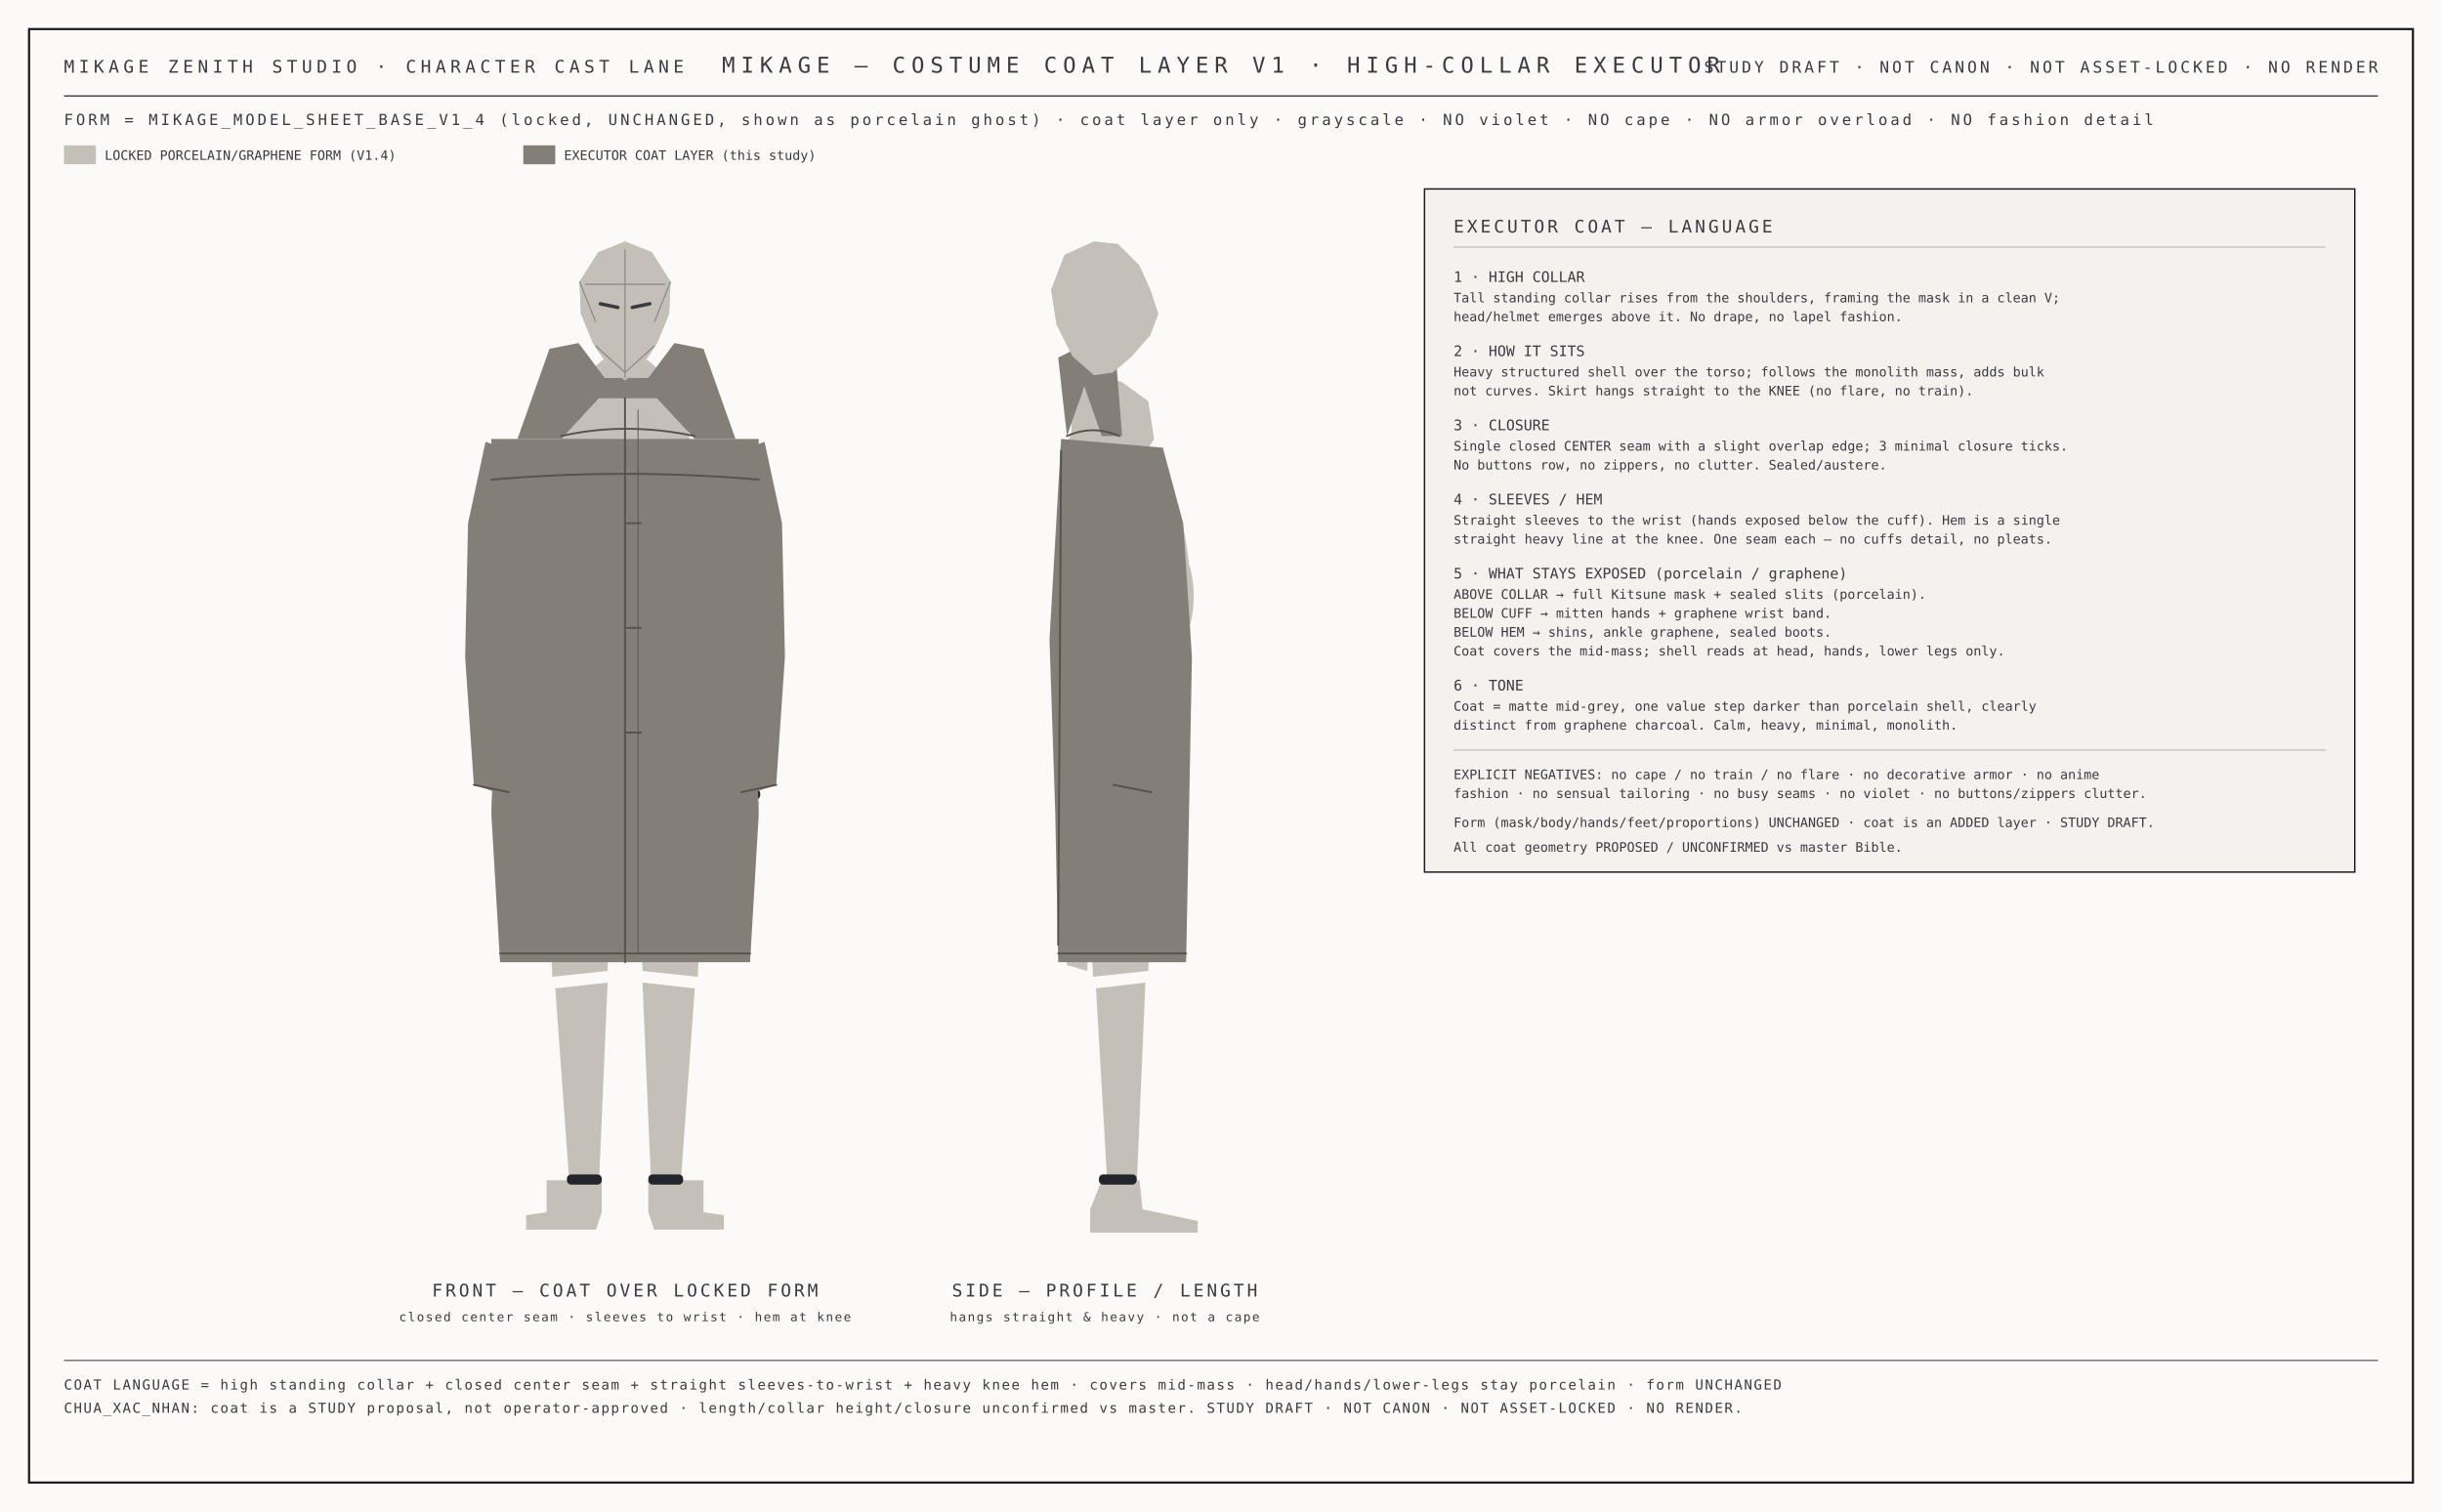
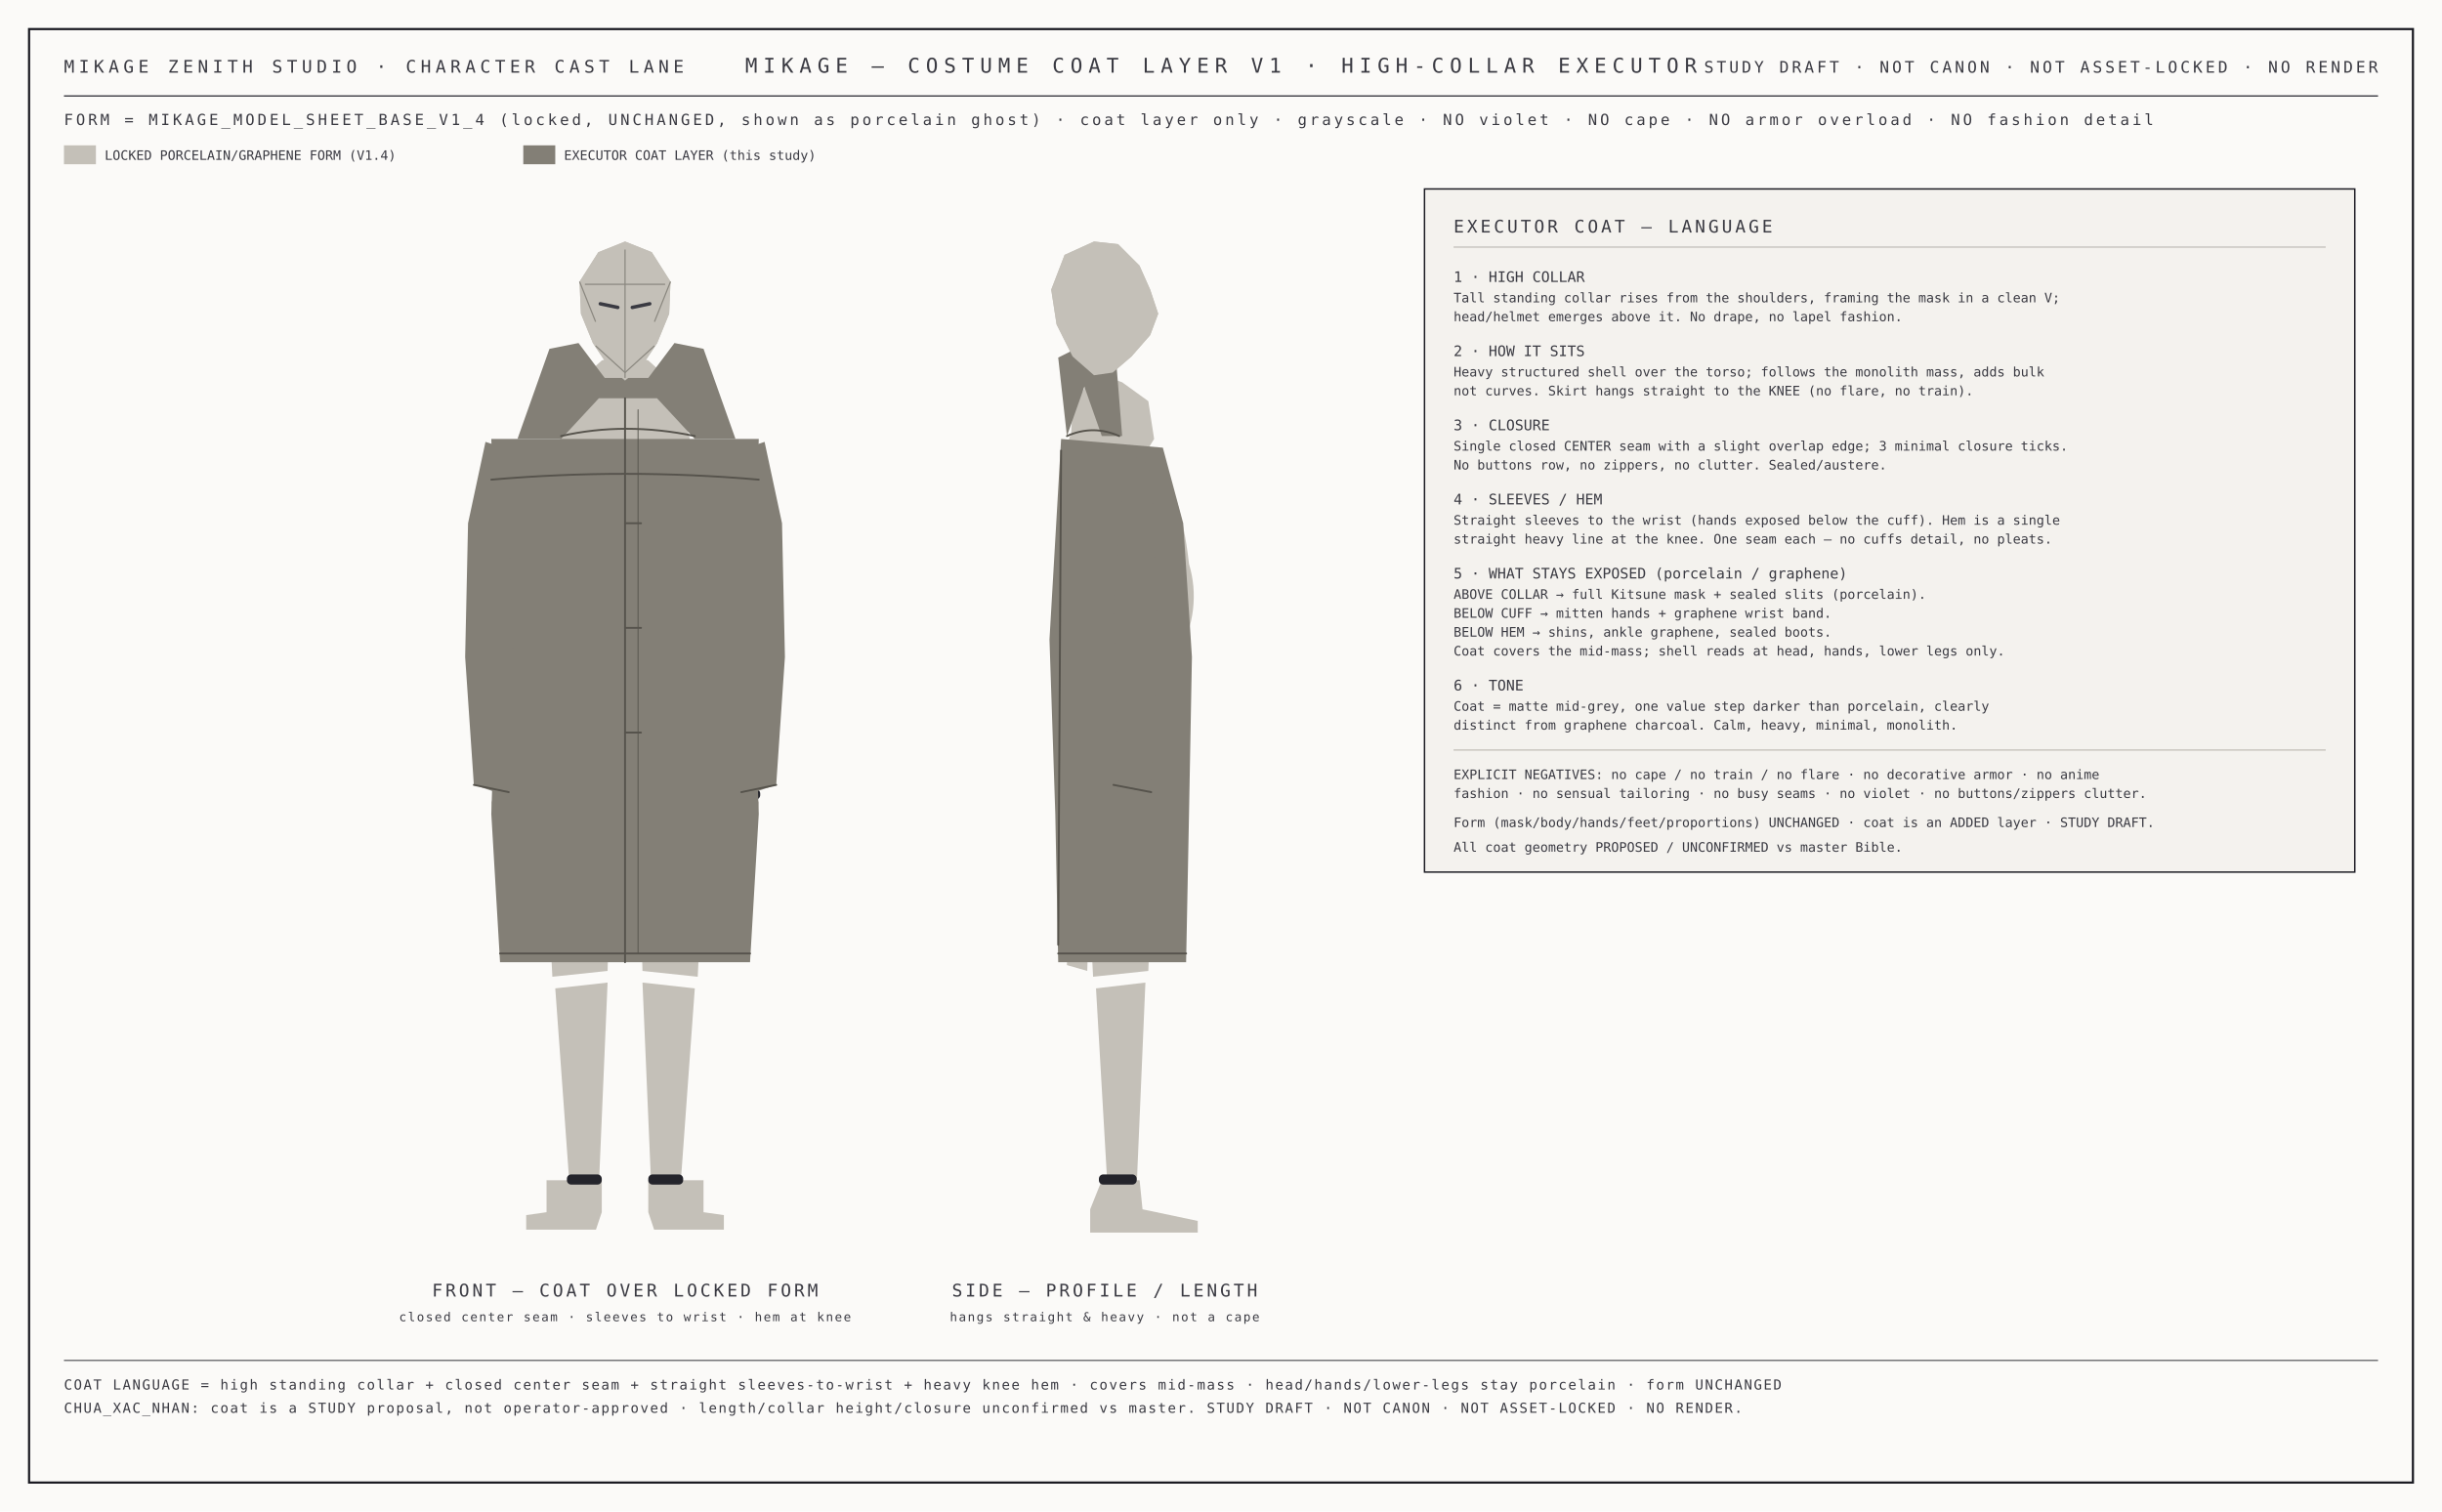
<svg xmlns="http://www.w3.org/2000/svg" viewBox="0 0 1680 1040" width="1680" height="1040" font-family="ui-monospace, 'Space Mono', monospace">
  <defs>
    <style>.mono{font-family:ui-monospace,'Space Mono',monospace;} text{fill:#3a3a42;}</style>
    <path id="maskKitsune" d="M0,-52 L20,-44 L34,-22 L33,2 L24,24 L12,42 L0,52 L-12,42 L-24,24 L-33,2 L-34,-22 L-20,-44 Z" />
    <g id="maskFacets" fill="none">
      <path d="M0,-46 L0,50" />
      <path d="M-30,-20 L30,-20" />
      <path d="M-34,-22 L-22,8" />
      <path d="M34,-22 L22,8" />
      <path d="M-22,26 L0,46" />
      <path d="M22,26 L0,46" />
    </g>
    <path id="maskProfile" d="M-8,-52 L10,-50 L26,-34 L34,-16 L40,2 L34,18 L20,34 L6,46 L-8,48 L-24,34 L-36,10 L-40,-16 L-30,-42 Z" />
  </defs>
  <rect width="1680" height="1040" fill="#fbfaf8" />
  <rect x="20" y="20" width="1640" height="1000" fill="none" stroke="#1a1a22" stroke-width="1.5" />
  <text class="mono" x="44" y="50" font-size="12" letter-spacing="3" fill="#3a3a42">MIKAGE ZENITH STUDIO  ·  CHARACTER CAST LANE</text>
-   <text class="mono" x="840" y="50" font-size="15" letter-spacing="4" text-anchor="middle" fill="#1a1a22">MIKAGE — COSTUME COAT LAYER V1 · HIGH-COLLAR EXECUTOR</text>
+   <text class="mono" x="840" y="50" font-size="14" letter-spacing="4" text-anchor="middle" fill="#1a1a22">MIKAGE — COSTUME COAT LAYER V1 · HIGH-COLLAR EXECUTOR</text>
  <text class="mono" x="1636" y="50" font-size="11" letter-spacing="2" text-anchor="end" fill="#b03a2e">STUDY DRAFT · NOT CANON · NOT ASSET-LOCKED · NO RENDER</text>
  <line x1="44" y1="66" x2="1636" y2="66" stroke="#1a1a22" stroke-width="0.8" />
  <text class="mono" x="44" y="86" font-size="10.5" letter-spacing="2" fill="#6a6a74">FORM = MIKAGE_MODEL_SHEET_BASE_V1_4 (locked, UNCHANGED, shown as porcelain ghost) · coat layer only · grayscale · NO violet · NO cape · NO armor overload · NO fashion detail</text>
  <g class="mono" font-size="9">
    <rect x="44" y="100" width="22" height="13" fill="#c4c0b8" />
    <text x="72" y="110" fill="#6a6a74">LOCKED PORCELAIN/GRAPHENE FORM (V1.4)</text>
    <rect x="360" y="100" width="22" height="13" fill="#837f76" />
    <text x="388" y="110" fill="#6a6a74">EXECUTOR COAT LAYER (this study)</text>
  </g>
  <g fill="#c4c0b8">
    <polygon points="372,512 422,520 418,668 380,672" />
    <polygon points="382,680 418,676 412,816 392,818" />
    <polygon points="488,512 438,520 442,668 480,672" />
    <polygon points="478,680 442,676 448,816 468,818" />
    <path d="M376,812 L414,812 L414,834 L410,846 L362,846 L362,836 L376,834 Z" />
    <path d="M484,812 L446,812 L446,834 L450,846 L498,846 L498,836 L484,834 Z" />
    <path d="M344,348 L329,372 L325,414 L326,450 L331,456 L332,512 L341,548 L350,561 L360,560 L361,549 L355,510 L352,456 L347,450 L344,408 L343,368 Z" />
    <path d="M516,348 L531,372 L535,414 L534,450 L529,456 L528,512 L519,548 L510,561 L500,560 L499,549 L505,510 L508,456 L513,450 L516,408 L517,368 Z" />
    <path d="M340,548 L360,548 L360,553 L367,557 L367,564 L359,569 L358,576 Q349,582 340,575 L338,552 Z" />
    <path d="M520,548 L500,548 L500,553 L493,557 L493,564 L501,569 L502,576 Q511,582 520,575 L522,552 Z" />
    <path d="M400,302 C376,306 356,320 346,348 C350,392 352,432 351,470 C350,492 352,506 360,518 L430,521 L500,518 C508,506 510,492 509,470 C508,432 510,392 514,348 C504,320 484,306 460,302 Z" />
    <path d="M384,308 L394,266 L414,248 Q430,243 446,248 L466,266 L476,308 L456,320 Q430,326 404,320 Z" />
    <use href="#maskKitsune" transform="translate(430,214) scale(0.92)" />
  </g>
  <g fill="#24242b">
    <rect x="339" y="543" width="24" height="7" rx="3" />
    <rect x="499" y="543" width="24" height="7" rx="3" />
    <rect x="390" y="808" width="24" height="7" rx="3" />
    <rect x="446" y="808" width="24" height="7" rx="3" />
  </g>
  <g fill="#837f76">
    <path d="M338,302 L342,440 L338,560 L344,662 L516,662 L522,560 L518,440 L522,302 Z" />
    <path d="M334,304 L322,360 L320,452 L326,540 L350,548 L353,452 L350,360 L346,308 Z" />
    <path d="M526,304 L538,360 L540,452 L534,540 L510,548 L507,452 L510,360 L514,308 Z" />
    <path d="M356,302 L378,240 L398,236 L416,260 L446,260 L464,236 L484,240 L506,302 L478,302 L452,274 L412,274 L386,302 Z" />
  </g>
  <use href="#maskKitsune" transform="translate(430,214) scale(0.92)" fill="#c4c0b8" />
  <use href="#maskFacets" transform="translate(430,214) scale(0.92)" stroke="#8a877f" stroke-width="0.9" fill="none" />
  <g fill="none" stroke="#3a3a42" stroke-width="2.4" stroke-linecap="round">
    <path d="M413,209 L425,211.5" />
    <path d="M447,209 L435,211.5" />
  </g>
  <g fill="none" stroke="#56534c" stroke-width="1.3" stroke-linecap="round">
    <path d="M430,274 L430,662" />
    <path d="M439,282 L439,656" stroke-width="0.9" stroke-opacity="0.7" />
    <path d="M430,360 L441,360" />
    <path d="M430,432 L441,432" />
    <path d="M430,504 L441,504" />
    <path d="M344,656 L516,656" />
    <path d="M386,300 Q430,290 478,300" />
    <path d="M326,540 L350,545" />
    <path d="M534,540 L510,545" />
    <path d="M338,330 Q430,322 522,330" />
  </g>
  <text class="mono" x="430" y="892" font-size="12" letter-spacing="2" text-anchor="middle" fill="#1a1a22">FRONT — COAT OVER LOCKED FORM</text>
  <text class="mono" x="430" y="909" font-size="8.5" letter-spacing="1" text-anchor="middle" fill="#6a6a74">closed center seam · sleeves to wrist · hem at knee</text>
  <g transform="translate(124,0)">
    <g fill="#c4c0b8">
      <polygon points="612,518 628,520 624,668 610,664" />
      <polygon points="620,516 672,520 666,668 628,672" />
      <polygon points="630,680 664,676 658,816 638,818" />
      <path d="M634,812 L660,812 L662,832 L700,840 L700,848 L626,848 L626,832 Z" />
      <path d="M612,300 C604,330 602,360 604,392 C606,430 608,470 610,500 C611,510 612,516 616,520 L686,521 C694,500 690,470 686,452 C698,430 700,408 694,388 C690,352 680,318 662,304 Z" />
      <path d="M612,312 L614,280 L624,264 Q636,258 648,263 L666,276 L670,302 L660,318 Q636,324 616,318 Z" />
      <path d="M650,312 L672,322 L676,360 L674,420 L678,430 L676,500 L670,540 L660,556 L650,554 L652,508 L650,432 L646,424 L648,360 L646,326 Z" />
      <path d="M650,548 L674,548 L678,553 L676,562 L672,576 Q662,582 652,576 L648,558 Z" />
      <use href="#maskProfile" transform="translate(636,214) scale(0.92)" />
    </g>
    <g fill="#24242b">
      <rect x="651" y="544" width="24" height="7" rx="3" />
      <rect x="632" y="808" width="26" height="7" rx="3" />
    </g>
    <g fill="#837f76">
      <path d="M606,302 L598,440 L602,560 L604,662 L692,662 L694,560 L696,452 L690,360 L676,308 Z" />
      <path d="M650,310 L642,420 L646,540 L668,545 L672,430 L668,320 Z" />
      <path d="M610,300 L604,246 L624,236 L644,250 L648,300 L634,300 L622,266 Z" />
    </g>
    <use href="#maskProfile" transform="translate(636,214) scale(0.92)" fill="#c4c0b8" />
    <g fill="none" stroke="#56534c" stroke-width="1.3" stroke-linecap="round">
      <path d="M606,310 L604,650" />
      <path d="M604,656 L692,656" />
      <path d="M642,540 L668,545" />
      <path d="M610,300 Q628,292 646,300" />
    </g>
  </g>
  <text class="mono" x="760" y="892" font-size="12" letter-spacing="2" text-anchor="middle" fill="#1a1a22">SIDE — PROFILE / LENGTH</text>
  <text class="mono" x="760" y="909" font-size="8.5" letter-spacing="1" text-anchor="middle" fill="#6a6a74">hangs straight &amp; heavy · not a cape</text>
  <g class="mono">
    <rect x="980" y="130" width="640" height="470" fill="#f4f2ee" stroke="#1a1a22" stroke-width="1" />
    <text x="1000" y="160" font-size="12" letter-spacing="2" fill="#1a1a22">EXECUTOR COAT — LANGUAGE</text>
    <line x1="1000" y1="170" x2="1600" y2="170" stroke="#c9c6c0" />
    <text x="1000" y="194" font-size="10" fill="#1a1a22">1 · HIGH COLLAR</text>
    <text x="1000" y="208" font-size="9" fill="#444">Tall standing collar rises from the shoulders, framing the mask in a clean V;</text>
    <text x="1000" y="221" font-size="9" fill="#444">head/helmet emerges above it. No drape, no lapel fashion.</text>
    <text x="1000" y="245" font-size="10" fill="#1a1a22">2 · HOW IT SITS</text>
    <text x="1000" y="259" font-size="9" fill="#444">Heavy structured shell over the torso; follows the monolith mass, adds bulk</text>
    <text x="1000" y="272" font-size="9" fill="#444">not curves. Skirt hangs straight to the KNEE (no flare, no train).</text>
    <text x="1000" y="296" font-size="10" fill="#1a1a22">3 · CLOSURE</text>
    <text x="1000" y="310" font-size="9" fill="#444">Single closed CENTER seam with a slight overlap edge; 3 minimal closure ticks.</text>
    <text x="1000" y="323" font-size="9" fill="#444">No buttons row, no zippers, no clutter. Sealed/austere.</text>
    <text x="1000" y="347" font-size="10" fill="#1a1a22">4 · SLEEVES / HEM</text>
    <text x="1000" y="361" font-size="9" fill="#444">Straight sleeves to the wrist (hands exposed below the cuff). Hem is a single</text>
    <text x="1000" y="374" font-size="9" fill="#444">straight heavy line at the knee. One seam each — no cuffs detail, no pleats.</text>
    <text x="1000" y="398" font-size="10" fill="#1a1a22">5 · WHAT STAYS EXPOSED (porcelain / graphene)</text>
    <text x="1000" y="412" font-size="9" fill="#444">ABOVE COLLAR → full Kitsune mask + sealed slits (porcelain).</text>
    <text x="1000" y="425" font-size="9" fill="#444">BELOW CUFF → mitten hands + graphene wrist band.</text>
    <text x="1000" y="438" font-size="9" fill="#444">BELOW HEM → shins, ankle graphene, sealed boots.</text>
    <text x="1000" y="451" font-size="9" fill="#444">Coat covers the mid-mass; shell reads at head, hands, lower legs only.</text>
    <text x="1000" y="475" font-size="10" fill="#1a1a22">6 · TONE</text>
-     <text x="1000" y="489" font-size="9" fill="#444">Coat = matte mid-grey, one value step darker than porcelain shell, clearly</text>
+     <text x="1000" y="489" font-size="9" fill="#444">Coat = matte mid-grey, one value step darker than porcelain, clearly</text>
    <text x="1000" y="502" font-size="9" fill="#444">distinct from graphene charcoal. Calm, heavy, minimal, monolith.</text>
    <line x1="1000" y1="516" x2="1600" y2="516" stroke="#c9c6c0" />
    <text x="1000" y="536" font-size="9" fill="#6a6a74">EXPLICIT NEGATIVES: no cape / no train / no flare · no decorative armor · no anime</text>
    <text x="1000" y="549" font-size="9" fill="#6a6a74">fashion · no sensual tailoring · no busy seams · no violet · no buttons/zippers clutter.</text>
    <text x="1000" y="569" font-size="9" fill="#9a9790">Form (mask/body/hands/feet/proportions) UNCHANGED · coat is an ADDED layer · STUDY DRAFT.</text>
    <text x="1000" y="586" font-size="9" fill="#9a9790">All coat geometry PROPOSED / UNCONFIRMED vs master Bible.</text>
  </g>
  <g class="mono">
    <line x1="44" y1="936" x2="1636" y2="936" stroke="#1a1a22" stroke-width="0.6" />
    <text x="44" y="956" font-size="9.5" letter-spacing="1" fill="#3a3a42">COAT LANGUAGE = high standing collar + closed center seam + straight sleeves-to-wrist + heavy knee hem · covers mid-mass · head/hands/lower-legs stay porcelain · form UNCHANGED</text>
    <text x="44" y="972" font-size="9.5" letter-spacing="1" fill="#6a6a74">CHUA_XAC_NHAN: coat is a STUDY proposal, not operator-approved · length/collar height/closure unconfirmed vs master.   STUDY DRAFT · NOT CANON · NOT ASSET-LOCKED · NO RENDER.</text>
  </g>
</svg>
